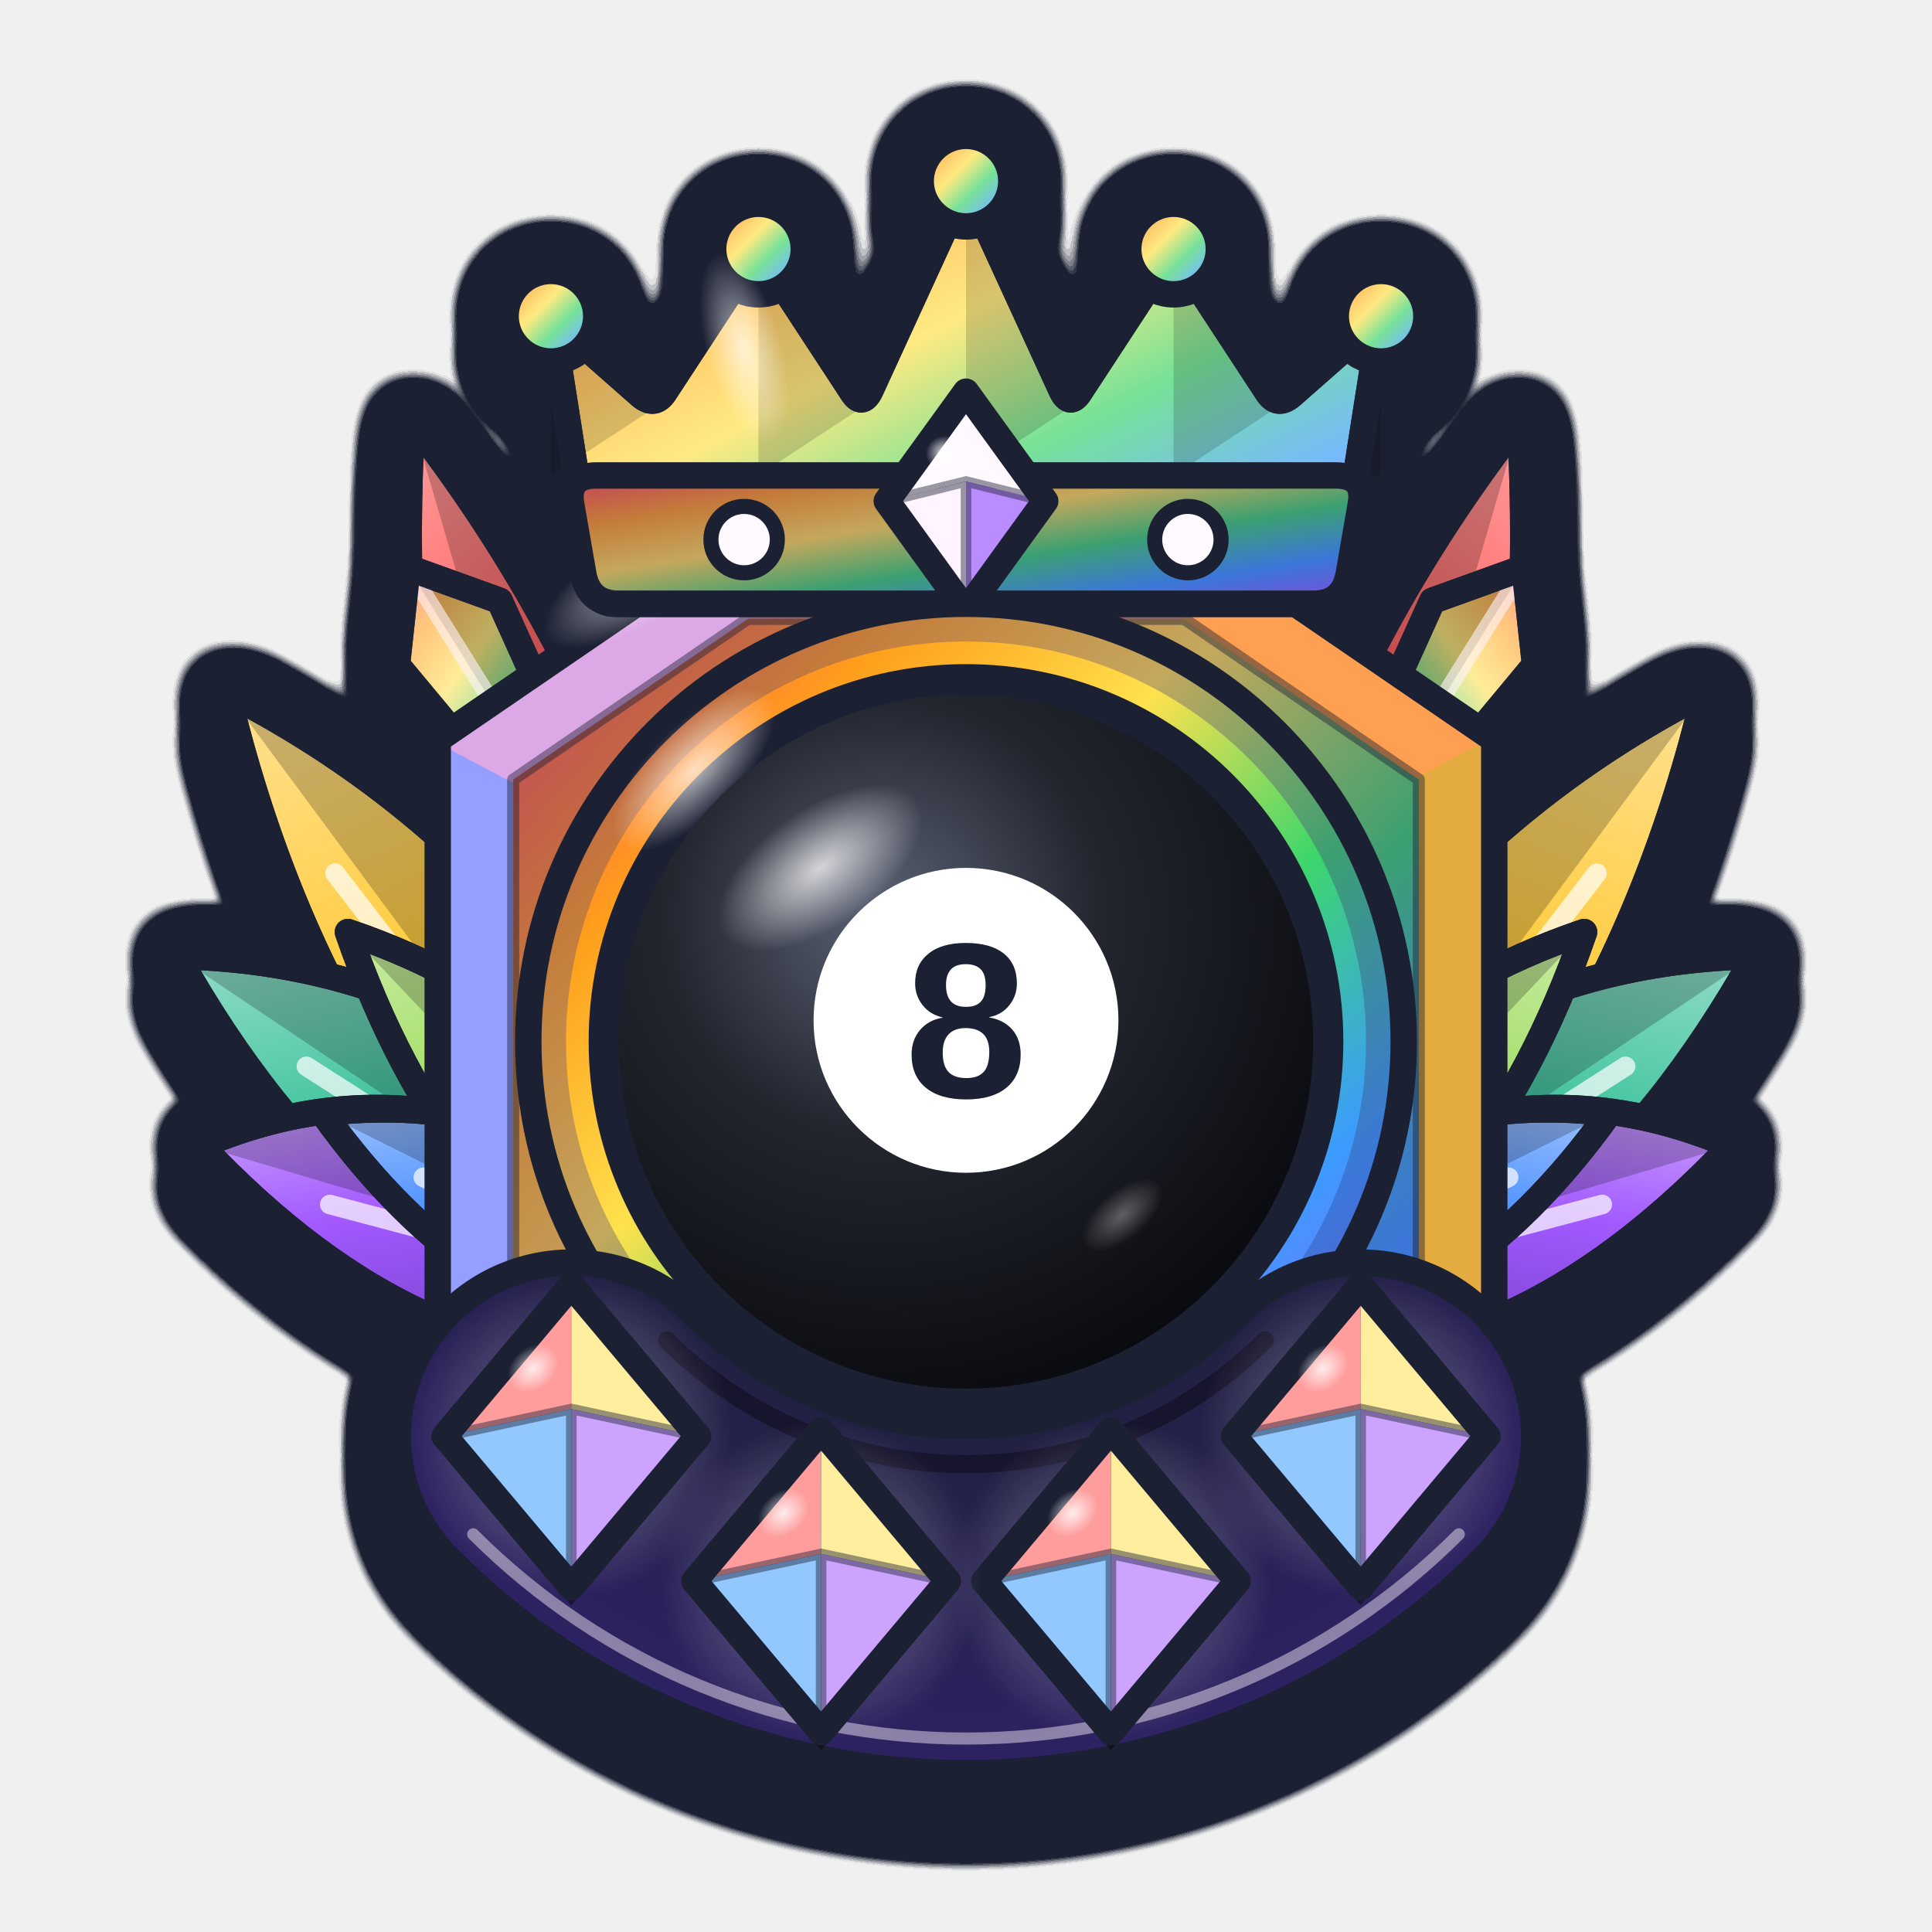
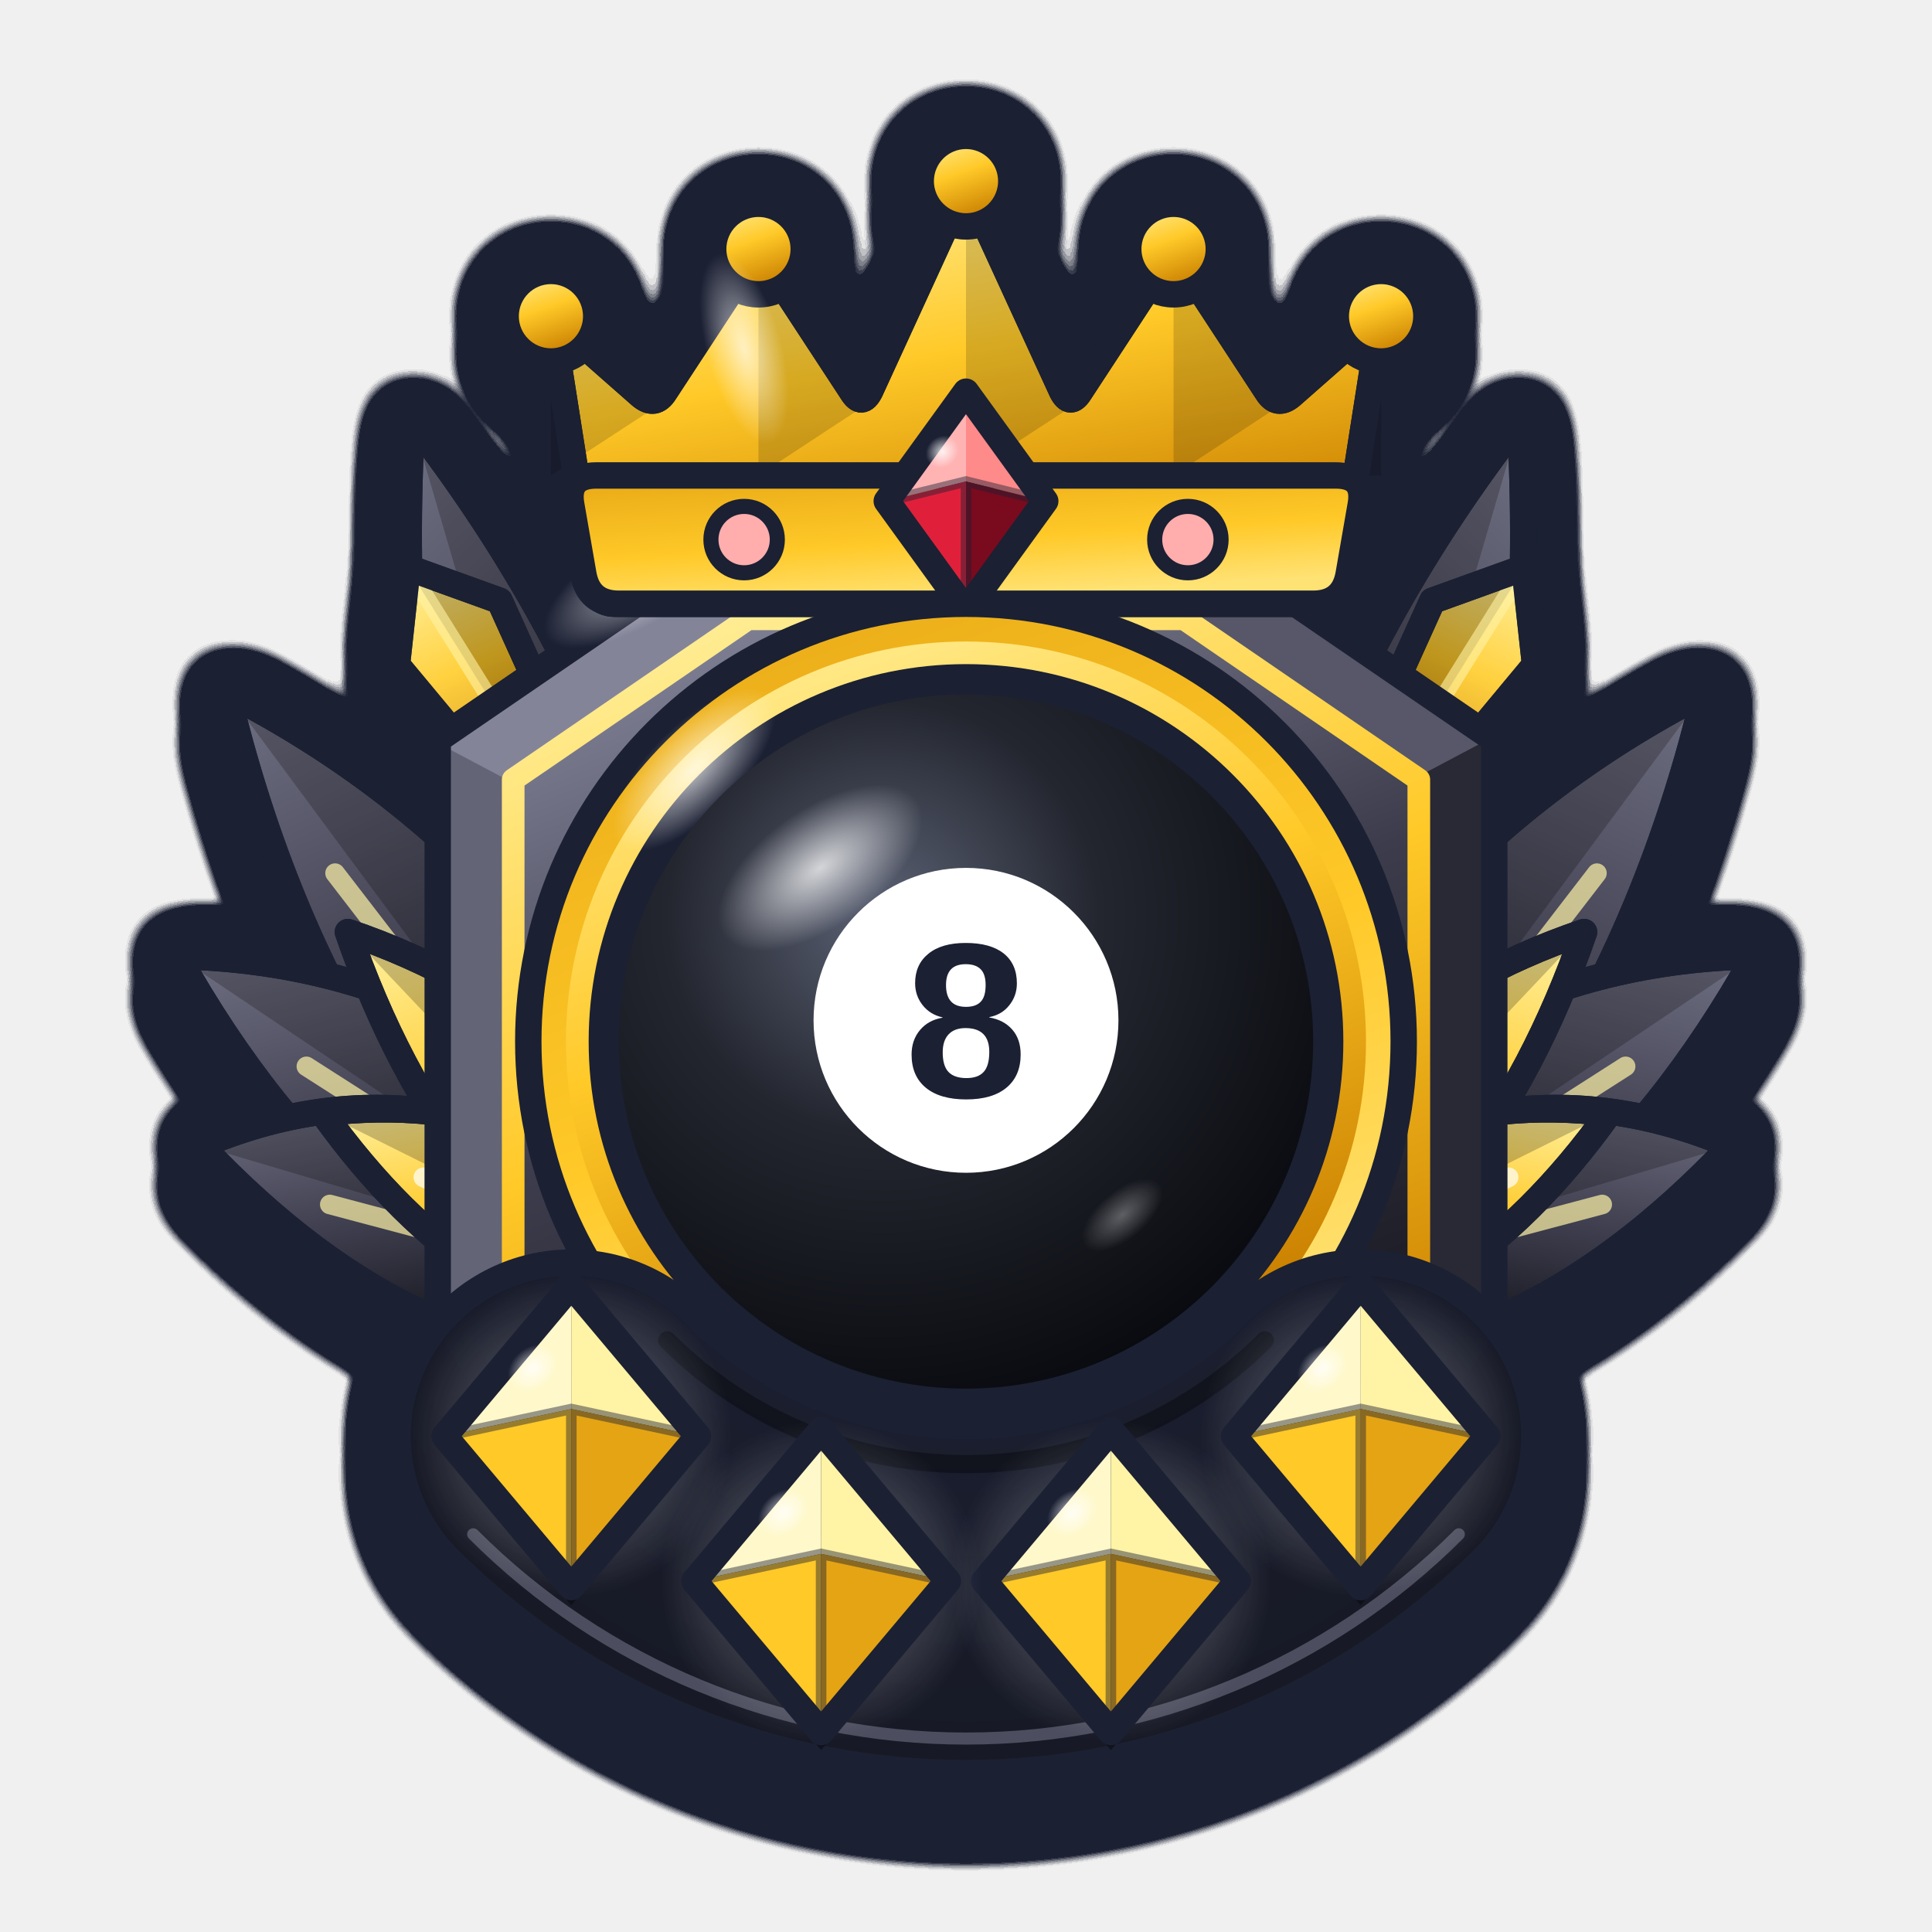
<svg xmlns="http://www.w3.org/2000/svg" width="512" height="512" viewBox="0 0 256 256">
  <defs>
    <linearGradient id="blue" x1="0" y1="0" x2="0.35" y2="1">
      <stop offset="0" stop-color="#9ED3FF" />
      <stop offset="0.45" stop-color="#3B9BFF" />
      <stop offset="1" stop-color="#1F6BD0" />
    </linearGradient>
    <linearGradient id="green" x1="0" y1="0" x2="0.35" y2="1">
      <stop offset="0" stop-color="#A8F5BE" />
      <stop offset="0.45" stop-color="#3DD66B" />
      <stop offset="1" stop-color="#1E9E47" />
    </linearGradient>
    <linearGradient id="red" x1="0" y1="0" x2="0.35" y2="1">
      <stop offset="0" stop-color="#FFA3A3" />
      <stop offset="0.45" stop-color="#FF4D4D" />
      <stop offset="1" stop-color="#C9283A" />
    </linearGradient>
    <linearGradient id="gold" x1="0" y1="0" x2="0.35" y2="1">
      <stop offset="0" stop-color="#FFF1A0" />
      <stop offset="0.45" stop-color="#FFC928" />
      <stop offset="1" stop-color="#DB8E00" />
    </linearGradient>
    <linearGradient id="wood" x1="0" y1="0" x2="0.35" y2="1">
      <stop offset="0" stop-color="#FFD9A0" />
      <stop offset="0.45" stop-color="#E7A35C" />
      <stop offset="1" stop-color="#A8622A" />
    </linearGradient>
    <linearGradient id="darkwood" x1="0" y1="0" x2="0.35" y2="1">
      <stop offset="0" stop-color="#C07A45" />
      <stop offset="0.45" stop-color="#8A4B22" />
      <stop offset="1" stop-color="#5E3014" />
    </linearGradient>
    <linearGradient id="white" x1="0" y1="0" x2="0.35" y2="1">
      <stop offset="0" stop-color="#FFFFFF" />
      <stop offset="0.45" stop-color="#F4F8FF" />
      <stop offset="1" stop-color="#C9D6EA" />
    </linearGradient>
    <linearGradient id="grey" x1="0" y1="0" x2="0.35" y2="1">
      <stop offset="0" stop-color="#E4E9F2" />
      <stop offset="0.45" stop-color="#AEB8C8" />
      <stop offset="1" stop-color="#7B869A" />
    </linearGradient>
    <linearGradient id="steel" x1="0" y1="0" x2="0.35" y2="1">
      <stop offset="0" stop-color="#D8E6F7" />
      <stop offset="0.45" stop-color="#9FB2CC" />
      <stop offset="1" stop-color="#6A7D98" />
    </linearGradient>
    <linearGradient id="cloth" x1="0" y1="0" x2="0.35" y2="1">
      <stop offset="0" stop-color="#6FE08E" />
      <stop offset="0.45" stop-color="#2FA24F" />
      <stop offset="1" stop-color="#1C7A37" />
    </linearGradient>
    <linearGradient id="sad" x1="0" y1="0" x2="0.35" y2="1">
      <stop offset="0" stop-color="#C4D4EE" />
      <stop offset="0.45" stop-color="#8EA3C7" />
      <stop offset="1" stop-color="#5E7299" />
    </linearGradient>
    <linearGradient id="purple" x1="0" y1="0" x2="0.35" y2="1">
      <stop offset="0" stop-color="#D7B8FF" />
      <stop offset="0.45" stop-color="#A259FF" />
      <stop offset="1" stop-color="#6E2FD0" />
    </linearGradient>
    <radialGradient id="shine" cx="0.5" cy="0.5" r="0.5">
      <stop offset="0" stop-color="#FFFFFF" stop-opacity="0.9" />
      <stop offset="1" stop-color="#FFFFFF" stop-opacity="0" />
    </radialGradient>
    <filter id="ink" x="-30%" y="-30%" width="160%" height="160%" color-interpolation-filters="sRGB">
      <feGaussianBlur in="SourceAlpha" stdDeviation="6.92" result="blur" />
      <feComponentTransfer in="blur" result="grown">
        <feFuncA type="linear" slope="7" intercept="-0.35" />
      </feComponentTransfer>
      <feOffset in="grown" dy="6" result="lip" />
      <feMerge result="both">
        <feMergeNode in="lip" />
        <feMergeNode in="grown" />
      </feMerge>
      <feFlood flood-color="#1B2033" />
      <feComposite in2="both" operator="in" result="outline" />
      <feMerge>
        <feMergeNode in="outline" />
        <feMergeNode in="SourceGraphic" />
      </feMerge>
    </filter>
  </defs>
  <defs>
    <filter id="badgeInk" x="-20%" y="-20%" width="140%" height="140%" color-interpolation-filters="sRGB">
      <feGaussianBlur in="SourceAlpha" stdDeviation="3.2" result="blur" />
      <feComponentTransfer in="blur" result="grown">
        <feFuncA type="linear" slope="40" intercept="-0.716" />
      </feComponentTransfer>
      <feOffset in="grown" dy="5" result="lip" />
      <feMerge result="both">
        <feMergeNode in="lip" />
        <feMergeNode in="grown" />
      </feMerge>
      <feFlood flood-color="#1B2033" />
      <feComposite in2="both" operator="in" result="outline" />
      <feMerge>
        <feMergeNode in="outline" />
        <feMergeNode in="SourceGraphic" />
      </feMerge>
    </filter>
  </defs>
  <defs>
-     <linearGradient id="m" x1="0" y1="0" x2="1" y2="1">
-       <stop offset="0.00" stop-color="#FF4D4D" />
-       <stop offset="0.20" stop-color="#FF9F1C" />
-       <stop offset="0.40" stop-color="#FFE14D" />
-       <stop offset="0.60" stop-color="#3DD66B" />
-       <stop offset="0.80" stop-color="#3B9BFF" />
-       <stop offset="1.00" stop-color="#A259FF" />
-     </linearGradient>
-     <linearGradient id="r" x1="0" y1="0" x2="1" y2="1">
-       <stop offset="0.00" stop-color="#C4405C" />
-       <stop offset="0.20" stop-color="#C47A3A" />
-       <stop offset="0.40" stop-color="#C4A85C" />
-       <stop offset="0.60" stop-color="#3CA071" />
-       <stop offset="0.80" stop-color="#3B77D9" />
-       <stop offset="1.00" stop-color="#8349D9" />
-     </linearGradient>
-     <linearGradient id="w" x1="0" y1="0" x2="1" y2="1">
-       <stop offset="0.00" stop-color="#EB4952" />
-       <stop offset="0.20" stop-color="#EB9326" />
-       <stop offset="0.40" stop-color="#EBCE52" />
-       <stop offset="0.60" stop-color="#3DC46D" />
-       <stop offset="0.80" stop-color="#3B8FF2" />
-       <stop offset="1.00" stop-color="#9854F2" />
-     </linearGradient>
-     <linearGradient id="c" x1="0" y1="0" x2="1" y2="1">
-       <stop offset="0.00" stop-color="#FF8282" />
-       <stop offset="0.20" stop-color="#FFBC60" />
-       <stop offset="0.40" stop-color="#FFEA82" />
-       <stop offset="0.60" stop-color="#77E297" />
-       <stop offset="0.80" stop-color="#76B9FF" />
-       <stop offset="1.00" stop-color="#BE8BFF" />
-     </linearGradient>
-     <linearGradient id="h0" x1="0" y1="0" x2="0.35" y2="1">
-       <stop offset="0.00" stop-color="#FF9D9D" />
-       <stop offset="0.50" stop-color="#FF4D4D" />
-       <stop offset="1.00" stop-color="#BA3E5F" />
-     </linearGradient>
-     <linearGradient id="h1" x1="0" y1="0" x2="0.35" y2="1">
-       <stop offset="0.00" stop-color="#FFC287" />
-       <stop offset="0.50" stop-color="#FF9124" />
-       <stop offset="1.00" stop-color="#BA6A44" />
-     </linearGradient>
-     <linearGradient id="h2" x1="0" y1="0" x2="0.35" y2="1">
-       <stop offset="0.00" stop-color="#FFE294" />
-       <stop offset="0.50" stop-color="#FFCB3D" />
-       <stop offset="1.00" stop-color="#BA9054" />
-     </linearGradient>
-     <linearGradient id="h3" x1="0" y1="0" x2="0.35" y2="1">
-       <stop offset="0.00" stop-color="#CAECA5" />
-       <stop offset="0.50" stop-color="#9EDC5C" />
-       <stop offset="1.00" stop-color="#7B9B69" />
-     </linearGradient>
-     <linearGradient id="h4" x1="0" y1="0" x2="0.35" y2="1">
-       <stop offset="0.00" stop-color="#94DDC9" />
-       <stop offset="0.50" stop-color="#3CC29C" />
-       <stop offset="1.00" stop-color="#3B8A92" />
-     </linearGradient>
-     <linearGradient id="h5" x1="0" y1="0" x2="0.35" y2="1">
-       <stop offset="0.00" stop-color="#9DC2FF" />
-       <stop offset="0.50" stop-color="#4C90FF" />
-       <stop offset="1.00" stop-color="#466AD3" />
-     </linearGradient>
-     <linearGradient id="h6" x1="0" y1="0" x2="0.35" y2="1">
-       <stop offset="0.00" stop-color="#CCA4FF" />
-       <stop offset="0.50" stop-color="#A259FF" />
-       <stop offset="1.00" stop-color="#7E46D3" />
+     <linearGradient id="m" x1="0" y1="0" x2="0.35" y2="1">
+       <stop offset="0.00" stop-color="#8C8CA2" />
+       <stop offset="0.50" stop-color="#3C3C4C" />
+       <stop offset="1.00" stop-color="#14141C" />
+     </linearGradient>
+     <linearGradient id="r" x1="0" y1="0" x2="0.35" y2="1">
+       <stop offset="0.00" stop-color="#2A2A36" />
+       <stop offset="0.60" stop-color="#3C3C4C" />
+       <stop offset="1.00" stop-color="#6C6C80" />
+     </linearGradient>
+     <linearGradient id="w" x1="0" y1="0" x2="0.35" y2="1">
+       <stop offset="0.00" stop-color="#707084" />
+       <stop offset="0.55" stop-color="#3C3C4C" />
+       <stop offset="1.00" stop-color="#14141C" />
+     </linearGradient>
+     <linearGradient id="c" x1="0" y1="0" x2="0.3" y2="1">
+       <stop offset="0.00" stop-color="#BABAC7" />
+       <stop offset="0.55" stop-color="#606073" />
+       <stop offset="1.00" stop-color="#3C3C4C" />
    </linearGradient>
    <linearGradient id="s" x1="0" y1="0" x2="0.2" y2="1">
      <stop offset="0.00" stop-color="#FFFFFF" />
-       <stop offset="0.50" stop-color="#FFF8FF" />
-       <stop offset="1.00" stop-color="#EAD5FF" />
+       <stop offset="0.50" stop-color="#BABAC7" />
+       <stop offset="1.00" stop-color="#747488" />
    </linearGradient>
    <linearGradient id="g" x1="0" y1="0" x2="0.35" y2="1">
      <stop offset="0.00" stop-color="#FFF3A6" />
      <stop offset="0.50" stop-color="#FFC928" />
      <stop offset="1.00" stop-color="#C97F00" />
    </linearGradient>
    <linearGradient id="gr" x1="0" y1="0" x2="0.35" y2="1">
      <stop offset="0.00" stop-color="#E7A816" />
      <stop offset="0.60" stop-color="#FFC928" />
      <stop offset="1.00" stop-color="#FFE274" />
    </linearGradient>
    <radialGradient id="ball" cx="0.38" cy="0.32" r="0.78">
      <stop offset="0" stop-color="#5C6275" />
      <stop offset="0.4" stop-color="#23262F" />
      <stop offset="1" stop-color="#06070B" />
    </radialGradient>
  </defs>
  <g filter="url(#badgeInk)">
-     <path d="M79.8 173.7 Q50.8 122.0 54.6 55.7 Q91.9 103.7 96.2 166.3 Z" fill="url(#h0)" stroke="#1B2033" stroke-width="3.5" stroke-linejoin="round" />
+     <path d="M79.8 173.7 Q50.8 122.0 54.6 55.7 Q91.9 103.7 96.2 166.3 Z" fill="url(#w)" stroke="#1B2033" stroke-width="3.5" stroke-linejoin="round" />
    <path d="M88.0 170.0 L96.2 166.3 Q91.9 103.7 54.6 55.7 Z" fill="#000000" opacity="0.22" />
-     <path d="M82.5 156.9 L61.5 88.8" fill="none" stroke="#FFFFFF" stroke-width="2.6" stroke-linecap="round" stroke-linejoin="round" opacity="0.7" />
+     <path d="M82.5 156.9 L61.5 88.8" fill="none" stroke="#FFF3A6" stroke-width="2.6" stroke-linecap="round" stroke-linejoin="round" opacity="0.7" />
    <path d="M79.8 173.7 Q50.8 122.0 54.6 55.7 Q91.9 103.7 96.2 166.3 Z" fill="none" stroke="#1B2033" stroke-width="3.5" stroke-linejoin="round" />
-     <path d="M81.7 176.5 Q43.4 147.1 30.1 91.8 Q74.7 114.7 94.3 163.5 Z" fill="url(#h2)" stroke="#1B2033" stroke-width="3.5" stroke-linejoin="round" />
+     <path d="M81.7 176.5 Q43.4 147.1 30.1 91.8 Q74.7 114.7 94.3 163.5 Z" fill="url(#w)" stroke="#1B2033" stroke-width="3.5" stroke-linejoin="round" />
    <path d="M88.0 170.0 L94.3 163.5 Q74.7 114.7 30.1 91.8 Z" fill="#000000" opacity="0.22" />
-     <path d="M79.9 161.8 L44.4 115.7" fill="none" stroke="#FFFFFF" stroke-width="2.6" stroke-linecap="round" stroke-linejoin="round" opacity="0.7" />
+     <path d="M79.9 161.8 L44.4 115.7" fill="none" stroke="#FFF3A6" stroke-width="2.6" stroke-linecap="round" stroke-linejoin="round" opacity="0.7" />
    <path d="M81.7 176.5 Q43.4 147.1 30.1 91.8 Q74.7 114.7 94.3 163.5 Z" fill="none" stroke="#1B2033" stroke-width="3.5" stroke-linejoin="round" />
-     <path d="M84.6 178.3 Q47.3 169.2 23.5 126.7 Q64.2 127.5 91.4 161.7 Z" fill="url(#h4)" stroke="#1B2033" stroke-width="3.5" stroke-linejoin="round" />
+     <path d="M84.6 178.3 Q47.3 169.2 23.5 126.7 Q64.2 127.5 91.4 161.7 Z" fill="url(#w)" stroke="#1B2033" stroke-width="3.5" stroke-linejoin="round" />
    <path d="M88.0 170.0 L91.4 161.7 Q64.2 127.5 23.5 126.7 Z" fill="#000000" opacity="0.22" />
-     <path d="M79.7 166.3 L40.6 141.3" fill="none" stroke="#FFFFFF" stroke-width="2.6" stroke-linecap="round" stroke-linejoin="round" opacity="0.7" />
+     <path d="M79.7 166.3 L40.6 141.3" fill="none" stroke="#FFF3A6" stroke-width="2.6" stroke-linecap="round" stroke-linejoin="round" opacity="0.7" />
    <path d="M84.6 178.3 Q47.3 169.2 23.5 126.7 Q64.2 127.5 91.4 161.7 Z" fill="none" stroke="#1B2033" stroke-width="3.5" stroke-linejoin="round" />
-     <path d="M87.7 179.0 Q56.5 183.4 26.6 151.8 Q58.1 138.4 88.3 161.0 Z" fill="url(#h6)" stroke="#1B2033" stroke-width="3.5" stroke-linejoin="round" />
+     <path d="M87.7 179.0 Q56.5 183.4 26.6 151.8 Q58.1 138.4 88.3 161.0 Z" fill="url(#w)" stroke="#1B2033" stroke-width="3.5" stroke-linejoin="round" />
    <path d="M88.0 170.0 L88.3 161.0 Q58.1 138.4 26.6 151.8 Z" fill="#000000" opacity="0.22" />
-     <path d="M80.6 169.4 L43.7 159.6" fill="none" stroke="#FFFFFF" stroke-width="2.6" stroke-linecap="round" stroke-linejoin="round" opacity="0.7" />
+     <path d="M80.6 169.4 L43.7 159.6" fill="none" stroke="#FFF3A6" stroke-width="2.6" stroke-linecap="round" stroke-linejoin="round" opacity="0.7" />
    <path d="M87.7 179.0 Q56.5 183.4 26.6 151.8 Q58.1 138.4 88.3 161.0 Z" fill="none" stroke="#1B2033" stroke-width="3.5" stroke-linejoin="round" />
-     <path d="M86.3 175.3 Q64.0 146.6 64.7 104.6 Q92.6 130.1 97.7 168.7 Z" fill="url(#h1)" stroke="#1B2033" stroke-width="3.5" stroke-linejoin="round" />
+     <path d="M86.3 175.3 Q64.0 146.6 64.7 104.6 Q92.6 130.1 97.7 168.7 Z" fill="url(#g)" stroke="#1B2033" stroke-width="3.5" stroke-linejoin="round" />
    <path d="M92.0 172.0 L97.7 168.7 Q92.6 130.1 64.7 104.6 Z" fill="#000000" opacity="0.22" />
    <path d="M87.9 164.4 L70.8 124.4" fill="none" stroke="#FFFFFF" stroke-width="2.6" stroke-linecap="round" stroke-linejoin="round" opacity="0.7" />
    <path d="M86.3 175.3 Q64.0 146.6 64.7 104.6 Q92.6 130.1 97.7 168.7 Z" fill="none" stroke="#1B2033" stroke-width="3.5" stroke-linejoin="round" />
-     <path d="M87.9 177.2 Q58.9 160.7 46.1 123.5 Q79.2 134.7 96.1 166.8 Z" fill="url(#h3)" stroke="#1B2033" stroke-width="3.5" stroke-linejoin="round" />
+     <path d="M87.9 177.2 Q58.9 160.7 46.1 123.5 Q79.2 134.7 96.1 166.8 Z" fill="url(#g)" stroke="#1B2033" stroke-width="3.5" stroke-linejoin="round" />
    <path d="M92.0 172.0 L96.1 166.8 Q79.2 134.7 46.1 123.5 Z" fill="#000000" opacity="0.22" />
    <path d="M85.9 167.0 L57.9 138.4" fill="none" stroke="#FFFFFF" stroke-width="2.6" stroke-linecap="round" stroke-linejoin="round" opacity="0.7" />
    <path d="M87.9 177.2 Q58.9 160.7 46.1 123.5 Q79.2 134.7 96.1 166.8 Z" fill="none" stroke="#1B2033" stroke-width="3.5" stroke-linejoin="round" />
-     <path d="M90.2 178.3 Q62.9 175.6 42.8 147.5 Q72.0 143.9 93.8 165.7 Z" fill="url(#h5)" stroke="#1B2033" stroke-width="3.5" stroke-linejoin="round" />
+     <path d="M90.2 178.3 Q62.9 175.6 42.8 147.5 Q72.0 143.9 93.8 165.7 Z" fill="url(#g)" stroke="#1B2033" stroke-width="3.5" stroke-linejoin="round" />
    <path d="M92.0 172.0 L93.8 165.7 Q72.0 143.9 42.8 147.5 Z" fill="#000000" opacity="0.22" />
    <path d="M85.8 170.0 L56.1 156.0" fill="none" stroke="#FFFFFF" stroke-width="2.6" stroke-linecap="round" stroke-linejoin="round" opacity="0.7" />
    <path d="M90.2 178.3 Q62.9 175.6 42.8 147.5 Q72.0 143.9 93.8 165.7 Z" fill="none" stroke="#1B2033" stroke-width="3.5" stroke-linejoin="round" />
-     <path d="M67.9 106.5 L52.6 88.1 L54.0 75.2 L66.2 79.6 L76.1 101.5 Z" fill="url(#c)" stroke="#1B2033" stroke-width="3.5" stroke-linejoin="round" />
+     <path d="M67.9 106.5 L52.6 88.1 L54.0 75.2 L66.2 79.6 L76.1 101.5 Z" fill="url(#g)" stroke="#1B2033" stroke-width="3.5" stroke-linejoin="round" />
    <path d="M72.0 104.0 L76.1 101.5 L66.2 79.6 L54.0 75.2 Z" fill="#000000" opacity="0.25" />
-     <path d="M72.0 104.0 L67.9 106.5 L52.6 88.1 L54.0 75.2 Z" fill="#FFF4FF" opacity="0.18" />
-     <path d="M70.6 101.7 L55.8 78.0" fill="none" stroke="#FFF4FF" stroke-width="2.2" stroke-linecap="round" stroke-linejoin="round" opacity="0.6" />
+     <path d="M72.0 104.0 L67.9 106.5 L52.6 88.1 L54.0 75.2 Z" fill="#FFF3A6" opacity="0.18" />
+     <path d="M70.6 101.7 L55.8 78.0" fill="none" stroke="#FFF3A6" stroke-width="2.2" stroke-linecap="round" stroke-linejoin="round" opacity="0.6" />
    <path d="M67.9 106.5 L52.6 88.1 L54.0 75.2 L66.2 79.6 L76.1 101.5 Z" fill="none" stroke="#1B2033" stroke-width="3.5" stroke-linejoin="round" />
    <g transform="matrix(-1 0 0 1 256 0)">
-       <path d="M79.8 173.7 Q50.8 122.0 54.6 55.7 Q91.9 103.7 96.2 166.3 Z" fill="url(#h0)" stroke="#1B2033" stroke-width="3.5" stroke-linejoin="round" />
+       <path d="M79.8 173.7 Q50.8 122.0 54.6 55.7 Q91.9 103.7 96.2 166.3 Z" fill="url(#w)" stroke="#1B2033" stroke-width="3.5" stroke-linejoin="round" />
      <path d="M88.0 170.0 L96.2 166.3 Q91.9 103.7 54.6 55.7 Z" fill="#000000" opacity="0.22" />
-       <path d="M82.5 156.9 L61.5 88.8" fill="none" stroke="#FFFFFF" stroke-width="2.6" stroke-linecap="round" stroke-linejoin="round" opacity="0.7" />
+       <path d="M82.5 156.9 L61.5 88.8" fill="none" stroke="#FFF3A6" stroke-width="2.6" stroke-linecap="round" stroke-linejoin="round" opacity="0.7" />
      <path d="M79.8 173.7 Q50.8 122.0 54.6 55.7 Q91.9 103.7 96.2 166.3 Z" fill="none" stroke="#1B2033" stroke-width="3.5" stroke-linejoin="round" />
-       <path d="M81.7 176.5 Q43.4 147.1 30.1 91.8 Q74.7 114.7 94.3 163.5 Z" fill="url(#h2)" stroke="#1B2033" stroke-width="3.5" stroke-linejoin="round" />
+       <path d="M81.7 176.5 Q43.4 147.1 30.1 91.8 Q74.7 114.7 94.3 163.5 Z" fill="url(#w)" stroke="#1B2033" stroke-width="3.5" stroke-linejoin="round" />
      <path d="M88.0 170.0 L94.3 163.5 Q74.7 114.7 30.1 91.8 Z" fill="#000000" opacity="0.22" />
-       <path d="M79.9 161.8 L44.4 115.7" fill="none" stroke="#FFFFFF" stroke-width="2.6" stroke-linecap="round" stroke-linejoin="round" opacity="0.7" />
+       <path d="M79.9 161.8 L44.4 115.7" fill="none" stroke="#FFF3A6" stroke-width="2.6" stroke-linecap="round" stroke-linejoin="round" opacity="0.7" />
      <path d="M81.7 176.5 Q43.4 147.1 30.1 91.8 Q74.7 114.7 94.3 163.5 Z" fill="none" stroke="#1B2033" stroke-width="3.5" stroke-linejoin="round" />
-       <path d="M84.6 178.3 Q47.3 169.2 23.5 126.7 Q64.2 127.5 91.4 161.7 Z" fill="url(#h4)" stroke="#1B2033" stroke-width="3.5" stroke-linejoin="round" />
+       <path d="M84.6 178.3 Q47.3 169.2 23.5 126.7 Q64.2 127.5 91.4 161.7 Z" fill="url(#w)" stroke="#1B2033" stroke-width="3.5" stroke-linejoin="round" />
      <path d="M88.0 170.0 L91.4 161.7 Q64.2 127.5 23.5 126.7 Z" fill="#000000" opacity="0.22" />
-       <path d="M79.7 166.3 L40.6 141.3" fill="none" stroke="#FFFFFF" stroke-width="2.6" stroke-linecap="round" stroke-linejoin="round" opacity="0.7" />
+       <path d="M79.7 166.3 L40.6 141.3" fill="none" stroke="#FFF3A6" stroke-width="2.6" stroke-linecap="round" stroke-linejoin="round" opacity="0.7" />
      <path d="M84.6 178.3 Q47.3 169.2 23.5 126.7 Q64.2 127.5 91.4 161.7 Z" fill="none" stroke="#1B2033" stroke-width="3.5" stroke-linejoin="round" />
-       <path d="M87.7 179.0 Q56.5 183.4 26.6 151.8 Q58.1 138.4 88.3 161.0 Z" fill="url(#h6)" stroke="#1B2033" stroke-width="3.5" stroke-linejoin="round" />
+       <path d="M87.7 179.0 Q56.5 183.4 26.6 151.8 Q58.1 138.4 88.3 161.0 Z" fill="url(#w)" stroke="#1B2033" stroke-width="3.5" stroke-linejoin="round" />
      <path d="M88.0 170.0 L88.3 161.0 Q58.1 138.4 26.6 151.8 Z" fill="#000000" opacity="0.22" />
-       <path d="M80.6 169.4 L43.7 159.6" fill="none" stroke="#FFFFFF" stroke-width="2.6" stroke-linecap="round" stroke-linejoin="round" opacity="0.7" />
+       <path d="M80.6 169.4 L43.7 159.6" fill="none" stroke="#FFF3A6" stroke-width="2.6" stroke-linecap="round" stroke-linejoin="round" opacity="0.7" />
      <path d="M87.7 179.0 Q56.5 183.4 26.6 151.8 Q58.1 138.4 88.3 161.0 Z" fill="none" stroke="#1B2033" stroke-width="3.5" stroke-linejoin="round" />
-       <path d="M86.3 175.3 Q64.0 146.6 64.7 104.6 Q92.6 130.1 97.7 168.7 Z" fill="url(#h1)" stroke="#1B2033" stroke-width="3.5" stroke-linejoin="round" />
+       <path d="M86.3 175.3 Q64.0 146.6 64.7 104.6 Q92.6 130.1 97.7 168.7 Z" fill="url(#g)" stroke="#1B2033" stroke-width="3.5" stroke-linejoin="round" />
      <path d="M92.0 172.0 L97.7 168.7 Q92.6 130.1 64.7 104.6 Z" fill="#000000" opacity="0.22" />
      <path d="M87.9 164.4 L70.8 124.4" fill="none" stroke="#FFFFFF" stroke-width="2.6" stroke-linecap="round" stroke-linejoin="round" opacity="0.7" />
      <path d="M86.3 175.3 Q64.0 146.6 64.7 104.6 Q92.6 130.1 97.7 168.7 Z" fill="none" stroke="#1B2033" stroke-width="3.5" stroke-linejoin="round" />
-       <path d="M87.9 177.2 Q58.9 160.7 46.1 123.5 Q79.2 134.7 96.1 166.8 Z" fill="url(#h3)" stroke="#1B2033" stroke-width="3.5" stroke-linejoin="round" />
+       <path d="M87.9 177.2 Q58.9 160.7 46.1 123.5 Q79.2 134.7 96.1 166.8 Z" fill="url(#g)" stroke="#1B2033" stroke-width="3.5" stroke-linejoin="round" />
      <path d="M92.0 172.0 L96.1 166.8 Q79.2 134.7 46.1 123.5 Z" fill="#000000" opacity="0.22" />
      <path d="M85.9 167.0 L57.9 138.4" fill="none" stroke="#FFFFFF" stroke-width="2.6" stroke-linecap="round" stroke-linejoin="round" opacity="0.7" />
      <path d="M87.9 177.2 Q58.9 160.7 46.1 123.5 Q79.2 134.7 96.1 166.8 Z" fill="none" stroke="#1B2033" stroke-width="3.5" stroke-linejoin="round" />
-       <path d="M90.2 178.3 Q62.9 175.6 42.8 147.5 Q72.0 143.9 93.8 165.7 Z" fill="url(#h5)" stroke="#1B2033" stroke-width="3.5" stroke-linejoin="round" />
+       <path d="M90.2 178.3 Q62.9 175.6 42.8 147.5 Q72.0 143.9 93.8 165.7 Z" fill="url(#g)" stroke="#1B2033" stroke-width="3.5" stroke-linejoin="round" />
      <path d="M92.0 172.0 L93.8 165.7 Q72.0 143.9 42.8 147.5 Z" fill="#000000" opacity="0.22" />
      <path d="M85.8 170.0 L56.1 156.0" fill="none" stroke="#FFFFFF" stroke-width="2.6" stroke-linecap="round" stroke-linejoin="round" opacity="0.7" />
      <path d="M90.2 178.3 Q62.9 175.6 42.8 147.5 Q72.0 143.9 93.8 165.7 Z" fill="none" stroke="#1B2033" stroke-width="3.5" stroke-linejoin="round" />
-       <path d="M67.9 106.5 L52.6 88.1 L54.0 75.2 L66.2 79.6 L76.1 101.5 Z" fill="url(#c)" stroke="#1B2033" stroke-width="3.5" stroke-linejoin="round" />
+       <path d="M67.9 106.5 L52.6 88.1 L54.0 75.2 L66.2 79.6 L76.1 101.5 Z" fill="url(#g)" stroke="#1B2033" stroke-width="3.5" stroke-linejoin="round" />
      <path d="M72.0 104.0 L76.1 101.5 L66.2 79.6 L54.0 75.2 Z" fill="#000000" opacity="0.25" />
-       <path d="M72.0 104.0 L67.9 106.5 L52.6 88.1 L54.0 75.2 Z" fill="#FFF4FF" opacity="0.18" />
-       <path d="M70.6 101.7 L55.8 78.0" fill="none" stroke="#FFF4FF" stroke-width="2.2" stroke-linecap="round" stroke-linejoin="round" opacity="0.6" />
+       <path d="M72.0 104.0 L67.9 106.5 L52.6 88.1 L54.0 75.2 Z" fill="#FFF3A6" opacity="0.18" />
+       <path d="M70.6 101.7 L55.8 78.0" fill="none" stroke="#FFF3A6" stroke-width="2.2" stroke-linecap="round" stroke-linejoin="round" opacity="0.6" />
      <path d="M67.9 106.5 L52.6 88.1 L54.0 75.2 L66.2 79.6 L76.1 101.5 Z" fill="none" stroke="#1B2033" stroke-width="3.5" stroke-linejoin="round" />
    </g>
-     <path d="M96.0 72.0 L160.0 72.0 L156.9 82.0 L99.1 82.0 Z" fill="#FF9696" stroke="#FF9696" stroke-width="0.8" />
-     <path d="M160.0 72.0 L198.0 98.0 L188.0 103.3 L156.9 82.0 Z" fill="#FF9F51" stroke="#FF9F51" stroke-width="0.8" />
-     <path d="M198.0 98.0 L198.0 180.0 L188.0 174.7 L188.0 103.3 Z" fill="#E3AB40" stroke="#E3AB40" stroke-width="0.8" />
-     <path d="M198.0 180.0 L128.0 228.0 L128.0 215.9 L188.0 174.7 Z" fill="#7FAC66" stroke="#7FAC66" stroke-width="0.8" />
-     <path d="M128.0 228.0 L58.0 180.0 L68.0 174.7 L128.0 215.9 Z" fill="#3CACAC" stroke="#3CACAC" stroke-width="0.8" />
-     <path d="M58.0 180.0 L58.0 98.0 L68.0 103.3 L68.0 174.7 Z" fill="#959FFF" stroke="#959FFF" stroke-width="0.8" />
-     <path d="M58.0 98.0 L96.0 72.0 L99.1 82.0 L68.0 103.3 Z" fill="#DCA9E6" stroke="#DCA9E6" stroke-width="0.8" />
-     <path d="M99.1 82.0 L156.9 82.0 L188.0 103.3 L188.0 174.7 L128.0 215.9 L68.0 174.7 L68.0 103.3 Z" fill="url(#r)" />
+     <path d="M96.0 72.0 L160.0 72.0 L156.9 82.0 L99.1 82.0 Z" fill="#78788C" stroke="#78788C" stroke-width="0.8" />
+     <path d="M160.0 72.0 L198.0 98.0 L188.0 103.3 L156.9 82.0 Z" fill="#575769" stroke="#575769" stroke-width="0.8" />
+     <path d="M198.0 98.0 L198.0 180.0 L188.0 174.7 L188.0 103.3 Z" fill="#292936" stroke="#292936" stroke-width="0.8" />
+     <path d="M198.0 180.0 L128.0 228.0 L128.0 215.9 L188.0 174.7 Z" fill="#1A1A23" stroke="#1A1A23" stroke-width="0.8" />
+     <path d="M128.0 228.0 L58.0 180.0 L68.0 174.7 L128.0 215.9 Z" fill="#2F2F3D" stroke="#2F2F3D" stroke-width="0.8" />
+     <path d="M58.0 180.0 L58.0 98.0 L68.0 103.3 L68.0 174.7 Z" fill="#646477" stroke="#646477" stroke-width="0.8" />
+     <path d="M58.0 98.0 L96.0 72.0 L99.1 82.0 L68.0 103.3 Z" fill="#848499" stroke="#848499" stroke-width="0.8" />
+     <path d="M99.1 82.0 L156.9 82.0 L188.0 103.3 L188.0 174.7 L128.0 215.9 L68.0 174.7 L68.0 103.3 Z" fill="url(#m)" />
    <path d="M99.1 82.0 L156.9 82.0 L188.0 103.3 L188.0 174.7 L128.0 215.9 L68.0 174.7 L68.0 103.3 Z" fill="none" stroke="#1B2033" stroke-width="1.6" stroke-opacity="0.45" stroke-linejoin="round" />
    <path d="M96.0 72.0 L160.0 72.0 L198.0 98.0 L198.0 180.0 L128.0 228.0 L58.0 180.0 L58.0 98.0 Z" fill="none" stroke="#1B2033" stroke-width="3.5" stroke-linejoin="round" />
    <ellipse cx="86" cy="76" rx="16" ry="6" fill="url(#shine)" opacity="0.75" transform="rotate(-32 86 76)" />
-     <path d="M81.5 80.0 Q79.0 80.0 78.6 77.5 L73.4 44.4 Q73.0 41.9 74.9 43.6 L84.9 52.4 Q86.8 54.0 88.1 51.9 L99.1 35.1 Q100.5 33.0 101.9 35.1 L112.9 51.9 Q114.2 54.0 115.3 51.8 L127.0 26.3 Q128.0 24.0 129.0 26.3 L140.7 51.8 Q141.8 54.0 143.1 51.9 L154.1 35.1 Q155.5 33.0 156.9 35.1 L167.9 51.9 Q169.2 54.0 171.1 52.4 L181.1 43.6 Q183.0 41.9 182.6 44.4 L177.4 77.5 Q177.0 80.0 174.5 80.0 Z" fill="url(#c)" stroke="#1B2033" stroke-width="3.5" stroke-linejoin="round" />
+     <path d="M99.1 82.0 L156.9 82.0 L188.0 103.3 L188.0 174.7 L128.0 215.9 L68.0 174.7 L68.0 103.3 Z" fill="none" stroke="url(#g)" stroke-width="3" stroke-linejoin="round" />
+     <path d="M81.5 80.0 Q79.0 80.0 78.6 77.5 L73.4 44.4 Q73.0 41.9 74.9 43.6 L84.9 52.4 Q86.8 54.0 88.1 51.9 L99.1 35.1 Q100.5 33.0 101.9 35.1 L112.9 51.9 Q114.2 54.0 115.3 51.8 L127.0 26.3 Q128.0 24.0 129.0 26.3 L140.7 51.8 Q141.8 54.0 143.1 51.9 L154.1 35.1 Q155.5 33.0 156.9 35.1 L167.9 51.9 Q169.2 54.0 171.1 52.4 L181.1 43.6 Q183.0 41.9 182.6 44.4 L177.4 77.5 Q177.0 80.0 174.5 80.0 Z" fill="url(#g)" stroke="#1B2033" stroke-width="3.5" stroke-linejoin="round" />
    <path d="M73.0 41.9 L73.0 63.0 L86.8 54.0 Z" fill="#000000" opacity="0.16" />
    <path d="M100.5 33.0 L100.5 63.0 L114.2 54.0 Z" fill="#000000" opacity="0.16" />
    <path d="M128.0 24.0 L128.0 63.0 L141.8 54.0 Z" fill="#000000" opacity="0.16" />
    <path d="M155.5 33.0 L155.5 63.0 L169.2 54.0 Z" fill="#000000" opacity="0.16" />
    <path d="M183.0 41.9 L183.0 63.0 L180.0 63.0 Z" fill="#000000" opacity="0.16" />
    <path d="M81.5 80.0 Q79.0 80.0 78.6 77.5 L73.4 44.4 Q73.0 41.9 74.9 43.6 L84.9 52.4 Q86.8 54.0 88.1 51.9 L99.1 35.1 Q100.5 33.0 101.9 35.1 L112.9 51.9 Q114.2 54.0 115.3 51.8 L127.0 26.3 Q128.0 24.0 129.0 26.3 L140.7 51.8 Q141.8 54.0 143.1 51.9 L154.1 35.1 Q155.5 33.0 156.9 35.1 L167.9 51.9 Q169.2 54.0 171.1 52.4 L181.1 43.6 Q183.0 41.9 182.6 44.4 L177.4 77.5 Q177.0 80.0 174.5 80.0 Z" fill="none" stroke="#1B2033" stroke-width="3.5" stroke-linejoin="round" />
-     <circle cx="73.0" cy="41.9" r="6" fill="url(#c)" stroke="#1B2033" stroke-width="3.5" />
-     <circle cx="100.5" cy="33.0" r="6" fill="url(#c)" stroke="#1B2033" stroke-width="3.5" />
-     <circle cx="128.0" cy="24.0" r="6" fill="url(#c)" stroke="#1B2033" stroke-width="3.5" />
-     <circle cx="155.5" cy="33.0" r="6" fill="url(#c)" stroke="#1B2033" stroke-width="3.5" />
-     <circle cx="183.0" cy="41.9" r="6" fill="url(#c)" stroke="#1B2033" stroke-width="3.5" />
-     <path d="M75.7 66.9 Q75.0 63.0 79.0 63.0 L177.0 63.0 Q181.0 63.0 180.3 66.9 L178.7 76.1 Q178.0 80.0 174.0 80.0 L82.0 80.0 Q78.0 80.0 77.3 76.1 Z" fill="url(#r)" stroke="#1B2033" stroke-width="3.5" stroke-linejoin="round" />
+     <circle cx="73.0" cy="41.9" r="6" fill="url(#g)" stroke="#1B2033" stroke-width="3.5" />
+     <circle cx="100.5" cy="33.0" r="6" fill="url(#g)" stroke="#1B2033" stroke-width="3.5" />
+     <circle cx="128.0" cy="24.0" r="6" fill="url(#g)" stroke="#1B2033" stroke-width="3.5" />
+     <circle cx="155.5" cy="33.0" r="6" fill="url(#g)" stroke="#1B2033" stroke-width="3.5" />
+     <circle cx="183.0" cy="41.9" r="6" fill="url(#g)" stroke="#1B2033" stroke-width="3.5" />
+     <path d="M75.7 66.9 Q75.0 63.0 79.0 63.0 L177.0 63.0 Q181.0 63.0 180.3 66.9 L178.7 76.1 Q178.0 80.0 174.0 80.0 L82.0 80.0 Q78.0 80.0 77.3 76.1 Z" fill="url(#gr)" stroke="#1B2033" stroke-width="3.5" stroke-linejoin="round" />
    <ellipse cx="98.6" cy="46.2" rx="5" ry="13" fill="url(#shine)" opacity="0.75" transform="rotate(-15 98.6 46.2)" />
-     <path d="M117.5 66.4 L128.0 51.9 L128.0 63.8 Z" fill="#FFFAFF" />
-     <path d="M128.0 51.9 L138.5 66.4 L128.0 63.8 Z" fill="#FFF8FF" />
-     <path d="M117.5 66.4 L128.0 63.8 L128.0 80.9 Z" fill="#FFF4FF" />
-     <path d="M128.0 63.8 L138.5 66.4 L128.0 80.9 Z" fill="#B98CFF" />
+     <path d="M117.5 66.4 L128.0 51.9 L128.0 63.8 Z" fill="#FFB3B3" />
+     <path d="M128.0 51.9 L138.5 66.4 L128.0 63.8 Z" fill="#FF8A8A" />
+     <path d="M117.5 66.4 L128.0 63.8 L128.0 80.9 Z" fill="#E0203A" />
+     <path d="M128.0 63.8 L138.5 66.4 L128.0 80.9 Z" fill="#7A0A1E" />
    <path d="M128.0 51.9 L138.5 66.4 L128.0 80.9 L117.5 66.4 Z" fill="none" stroke="#1B2033" stroke-width="3.5" stroke-linejoin="round" />
    <path d="M117.5 66.4 L128.0 63.8 L138.5 66.4 M128.0 63.8 L128.0 80.9" fill="none" stroke="#1B2033" stroke-width="1.4" opacity="0.45" />
    <ellipse cx="124.859" cy="59.857" rx="2.303" ry="2.036" fill="url(#shine)" opacity="0.9" transform="rotate(-40 124.8594 59.857)" />
-     <circle cx="98.6" cy="71.5" r="4.4" fill="#FFFAFF" stroke="#1B2033" stroke-width="2" />
-     <circle cx="157.4" cy="71.5" r="4.4" fill="#FFFAFF" stroke="#1B2033" stroke-width="2" />
-     <circle cx="128" cy="138" r="58" fill="url(#r)" stroke="#1B2033" stroke-width="3.5" />
-     <circle cx="128" cy="138" r="53" fill="url(#m)" />
+     <circle cx="98.6" cy="71.5" r="4.4" fill="#FFADAD" stroke="#1B2033" stroke-width="2" />
+     <circle cx="157.4" cy="71.5" r="4.4" fill="#FFADAD" stroke="#1B2033" stroke-width="2" />
+     <circle cx="128" cy="138" r="58" fill="url(#gr)" stroke="#1B2033" stroke-width="3.5" />
+     <circle cx="128" cy="138" r="53" fill="url(#g)" />
    <circle cx="128" cy="138" r="50" fill="#1B2033" />
    <ellipse cx="92" cy="102" rx="14" ry="6" fill="url(#shine)" opacity="0.8" transform="rotate(-45 92 102)" />
    <circle cx="128" cy="138" r="46" fill="url(#ball)" />
    <circle cx="128.0" cy="135.2" r="20.2" fill="#FFFFFF" />
    <text x="128.0" y="145.4" font-family="Arial Black, Arial, sans-serif" font-weight="900" font-size="29.3" text-anchor="middle" fill="#1B2033">8</text>
    <ellipse cx="108.68" cy="115.0" rx="15.64" ry="7.82" fill="url(#shine)" opacity="0.85" transform="rotate(-35 108.68 115.0)" />
    <ellipse cx="148.7" cy="161.0" rx="6.44" ry="3.22" fill="url(#shine)" opacity="0.35" transform="rotate(-40 148.7 161.0)" />
    <defs>
      <radialGradient id="tray" gradientUnits="userSpaceOnUse" cx="128" cy="138" r="97.0">
-         <stop offset="0.526" stop-color="#212142" />
-         <stop offset="0.763" stop-color="#272152" />
-         <stop offset="1" stop-color="#2E2263" />
+         <stop offset="0.526" stop-color="#1A1E2E" />
+         <stop offset="0.763" stop-color="#181B2A" />
+         <stop offset="1" stop-color="#171925" />
      </radialGradient>
      <radialGradient id="glow">
        <stop offset="0" stop-color="#FFFFFF" stop-opacity="0.5" />
        <stop offset="1" stop-color="#FFFFFF" stop-opacity="0" />
      </radialGradient>
    </defs>
    <path d="M180.3 190.3 A74 74 0 0 1 75.7 190.3" fill="none" stroke="#1B2033" stroke-width="49.5" stroke-linecap="round" />
    <path d="M180.3 190.3 A74 74 0 0 1 75.7 190.3" fill="none" stroke="url(#tray)" stroke-width="42.5" stroke-linecap="round" />
-     <path d="M193.3 203.3 A92.3 92.3 0 0 1 62.7 203.3" fill="none" stroke="#FFF4FF" stroke-width="1.6" stroke-opacity="0.45" stroke-linecap="round" />
+     <path d="M193.3 203.3 A92.3 92.3 0 0 1 62.7 203.3" fill="none" stroke="#8C8CA2" stroke-width="1.6" stroke-opacity="0.45" stroke-linecap="round" />
    <path d="M167.6 177.6 A56.0 56.0 0 0 1 88.4 177.6" fill="none" stroke="#000000" stroke-width="2.4" stroke-opacity="0.35" stroke-linecap="round" />
    <circle cx="180.3" cy="190.3" r="21.3" fill="url(#glow)" opacity="0.8" />
    <path d="M180.3 172.7 L197.1 192.7 L180.3 212.7 L163.5 192.7 Z" fill="#000000" opacity="0.4" />
-     <path d="M163.5 190.3 L180.3 170.3 L180.3 186.7 Z" fill="#FF9D9D" />
-     <path d="M180.3 170.3 L197.1 190.3 L180.3 186.7 Z" fill="#FFEE9D" />
-     <path d="M163.5 190.3 L180.3 186.7 L180.3 210.3 Z" fill="#93C8FF" />
-     <path d="M180.3 186.7 L197.1 190.3 L180.3 210.3 Z" fill="#CCA4FF" />
+     <path d="M163.5 190.3 L180.3 170.3 L180.3 186.7 Z" fill="#FFF8CA" />
+     <path d="M180.3 170.3 L197.1 190.3 L180.3 186.7 Z" fill="#FFF3A6" />
+     <path d="M163.5 190.3 L180.3 186.7 L180.3 210.3 Z" fill="#FFC928" />
+     <path d="M180.3 186.7 L197.1 190.3 L180.3 210.3 Z" fill="#E4A414" />
    <path d="M180.3 170.3 L197.1 190.3 L180.3 210.3 L163.5 190.3 Z" fill="none" stroke="#1B2033" stroke-width="3.5" stroke-linejoin="round" />
    <path d="M163.5 190.3 L180.3 186.7 L197.1 190.3 M180.3 186.7 L180.3 210.3" fill="none" stroke="#1B2033" stroke-width="1.4" opacity="0.45" />
    <ellipse cx="175.286" cy="181.326" rx="3.696" ry="2.8" fill="url(#shine)" opacity="0.9" transform="rotate(-40 175.2859 181.3259)" />
    <circle cx="147.2" cy="209.5" r="21.3" fill="url(#glow)" opacity="0.8" />
    <path d="M147.2 191.9 L164.0 211.9 L147.2 231.9 L130.4 211.9 Z" fill="#000000" opacity="0.4" />
-     <path d="M130.4 209.5 L147.2 189.5 L147.2 205.9 Z" fill="#FF9D9D" />
-     <path d="M147.2 189.5 L164.0 209.5 L147.2 205.9 Z" fill="#FFEE9D" />
-     <path d="M130.4 209.5 L147.2 205.9 L147.2 229.5 Z" fill="#93C8FF" />
-     <path d="M147.2 205.9 L164.0 209.5 L147.2 229.5 Z" fill="#CCA4FF" />
+     <path d="M130.4 209.5 L147.2 189.5 L147.2 205.9 Z" fill="#FFF8CA" />
+     <path d="M147.2 189.5 L164.0 209.5 L147.2 205.9 Z" fill="#FFF3A6" />
+     <path d="M130.4 209.5 L147.2 205.9 L147.2 229.5 Z" fill="#FFC928" />
+     <path d="M147.2 205.9 L164.0 209.5 L147.2 229.5 Z" fill="#E4A414" />
    <path d="M147.2 189.5 L164.0 209.5 L147.2 229.5 L130.4 209.5 Z" fill="none" stroke="#1B2033" stroke-width="3.5" stroke-linejoin="round" />
    <path d="M130.4 209.5 L147.2 205.9 L164.0 209.5 M147.2 205.9 L147.2 229.5" fill="none" stroke="#1B2033" stroke-width="1.4" opacity="0.45" />
    <ellipse cx="142.113" cy="200.479" rx="3.696" ry="2.8" fill="url(#shine)" opacity="0.9" transform="rotate(-40 142.1126 200.4785)" />
    <circle cx="108.8" cy="209.5" r="21.3" fill="url(#glow)" opacity="0.8" />
    <path d="M108.8 191.9 L125.6 211.9 L108.8 231.9 L92.0 211.9 Z" fill="#000000" opacity="0.4" />
-     <path d="M92.0 209.5 L108.8 189.5 L108.8 205.9 Z" fill="#FF9D9D" />
-     <path d="M108.8 189.5 L125.6 209.5 L108.8 205.9 Z" fill="#FFEE9D" />
-     <path d="M92.0 209.5 L108.8 205.9 L108.8 229.5 Z" fill="#93C8FF" />
-     <path d="M108.8 205.9 L125.6 209.5 L108.8 229.5 Z" fill="#CCA4FF" />
+     <path d="M92.0 209.5 L108.8 189.5 L108.8 205.9 Z" fill="#FFF8CA" />
+     <path d="M108.8 189.5 L125.6 209.5 L108.8 205.9 Z" fill="#FFF3A6" />
+     <path d="M92.0 209.5 L108.8 205.9 L108.8 229.5 Z" fill="#FFC928" />
+     <path d="M108.8 205.9 L125.6 209.5 L108.8 229.5 Z" fill="#E4A414" />
    <path d="M108.8 189.5 L125.6 209.5 L108.8 229.5 L92.0 209.5 Z" fill="none" stroke="#1B2033" stroke-width="3.5" stroke-linejoin="round" />
    <path d="M92.0 209.5 L108.8 205.9 L125.6 209.5 M108.8 205.9 L108.8 229.5" fill="none" stroke="#1B2033" stroke-width="1.4" opacity="0.45" />
    <ellipse cx="103.807" cy="200.479" rx="3.696" ry="2.8" fill="url(#shine)" opacity="0.9" transform="rotate(-40 103.8074 200.4785)" />
    <circle cx="75.7" cy="190.3" r="21.3" fill="url(#glow)" opacity="0.8" />
    <path d="M75.7 172.7 L92.5 192.7 L75.7 212.7 L58.9 192.7 Z" fill="#000000" opacity="0.4" />
-     <path d="M58.9 190.3 L75.7 170.3 L75.7 186.7 Z" fill="#FF9D9D" />
-     <path d="M75.7 170.3 L92.5 190.3 L75.7 186.7 Z" fill="#FFEE9D" />
-     <path d="M58.9 190.3 L75.7 186.7 L75.7 210.3 Z" fill="#93C8FF" />
-     <path d="M75.7 186.7 L92.5 190.3 L75.7 210.3 Z" fill="#CCA4FF" />
+     <path d="M58.9 190.3 L75.7 170.3 L75.7 186.7 Z" fill="#FFF8CA" />
+     <path d="M75.7 170.3 L92.5 190.3 L75.7 186.7 Z" fill="#FFF3A6" />
+     <path d="M58.9 190.3 L75.7 186.7 L75.7 210.3 Z" fill="#FFC928" />
+     <path d="M75.7 186.7 L92.5 190.3 L75.7 210.3 Z" fill="#E4A414" />
    <path d="M75.7 170.3 L92.5 190.3 L75.7 210.3 L58.9 190.3 Z" fill="none" stroke="#1B2033" stroke-width="3.5" stroke-linejoin="round" />
    <path d="M58.9 190.3 L75.7 186.7 L92.5 190.3 M75.7 186.7 L75.7 210.3" fill="none" stroke="#1B2033" stroke-width="1.4" opacity="0.45" />
    <ellipse cx="70.634" cy="181.326" rx="3.696" ry="2.8" fill="url(#shine)" opacity="0.9" transform="rotate(-40 70.6341 181.3259)" />
  </g>
</svg>
